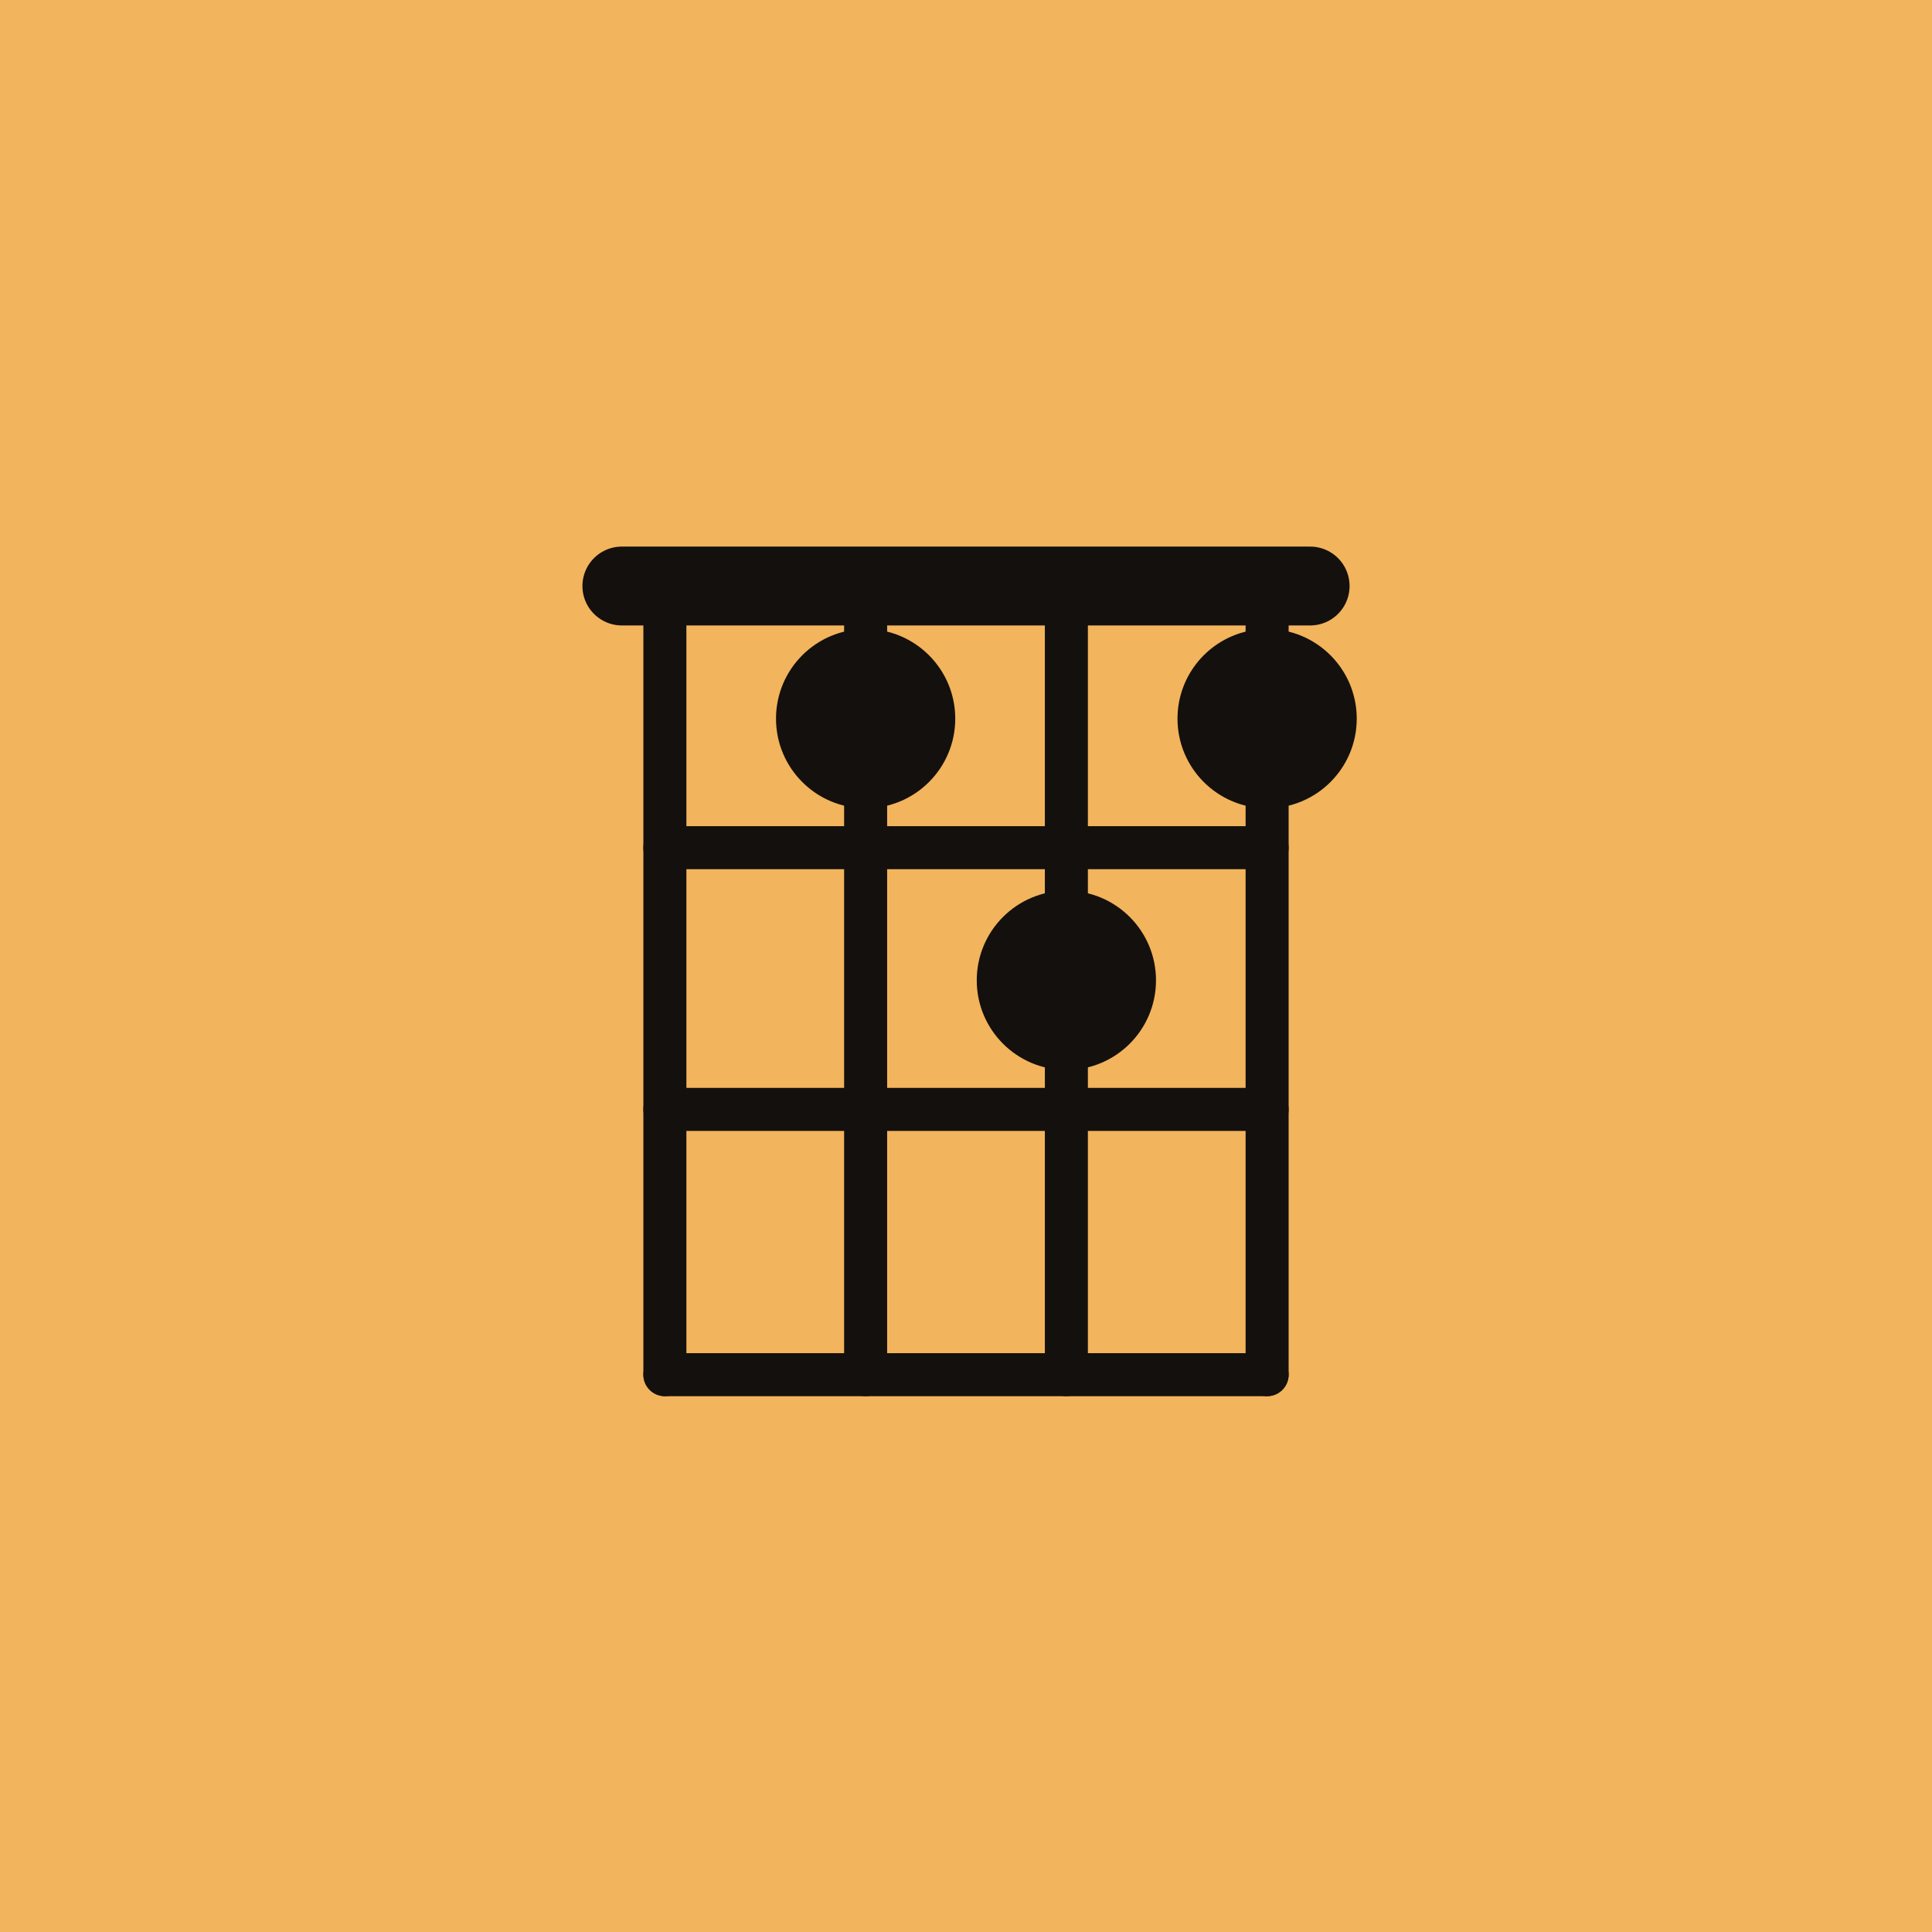
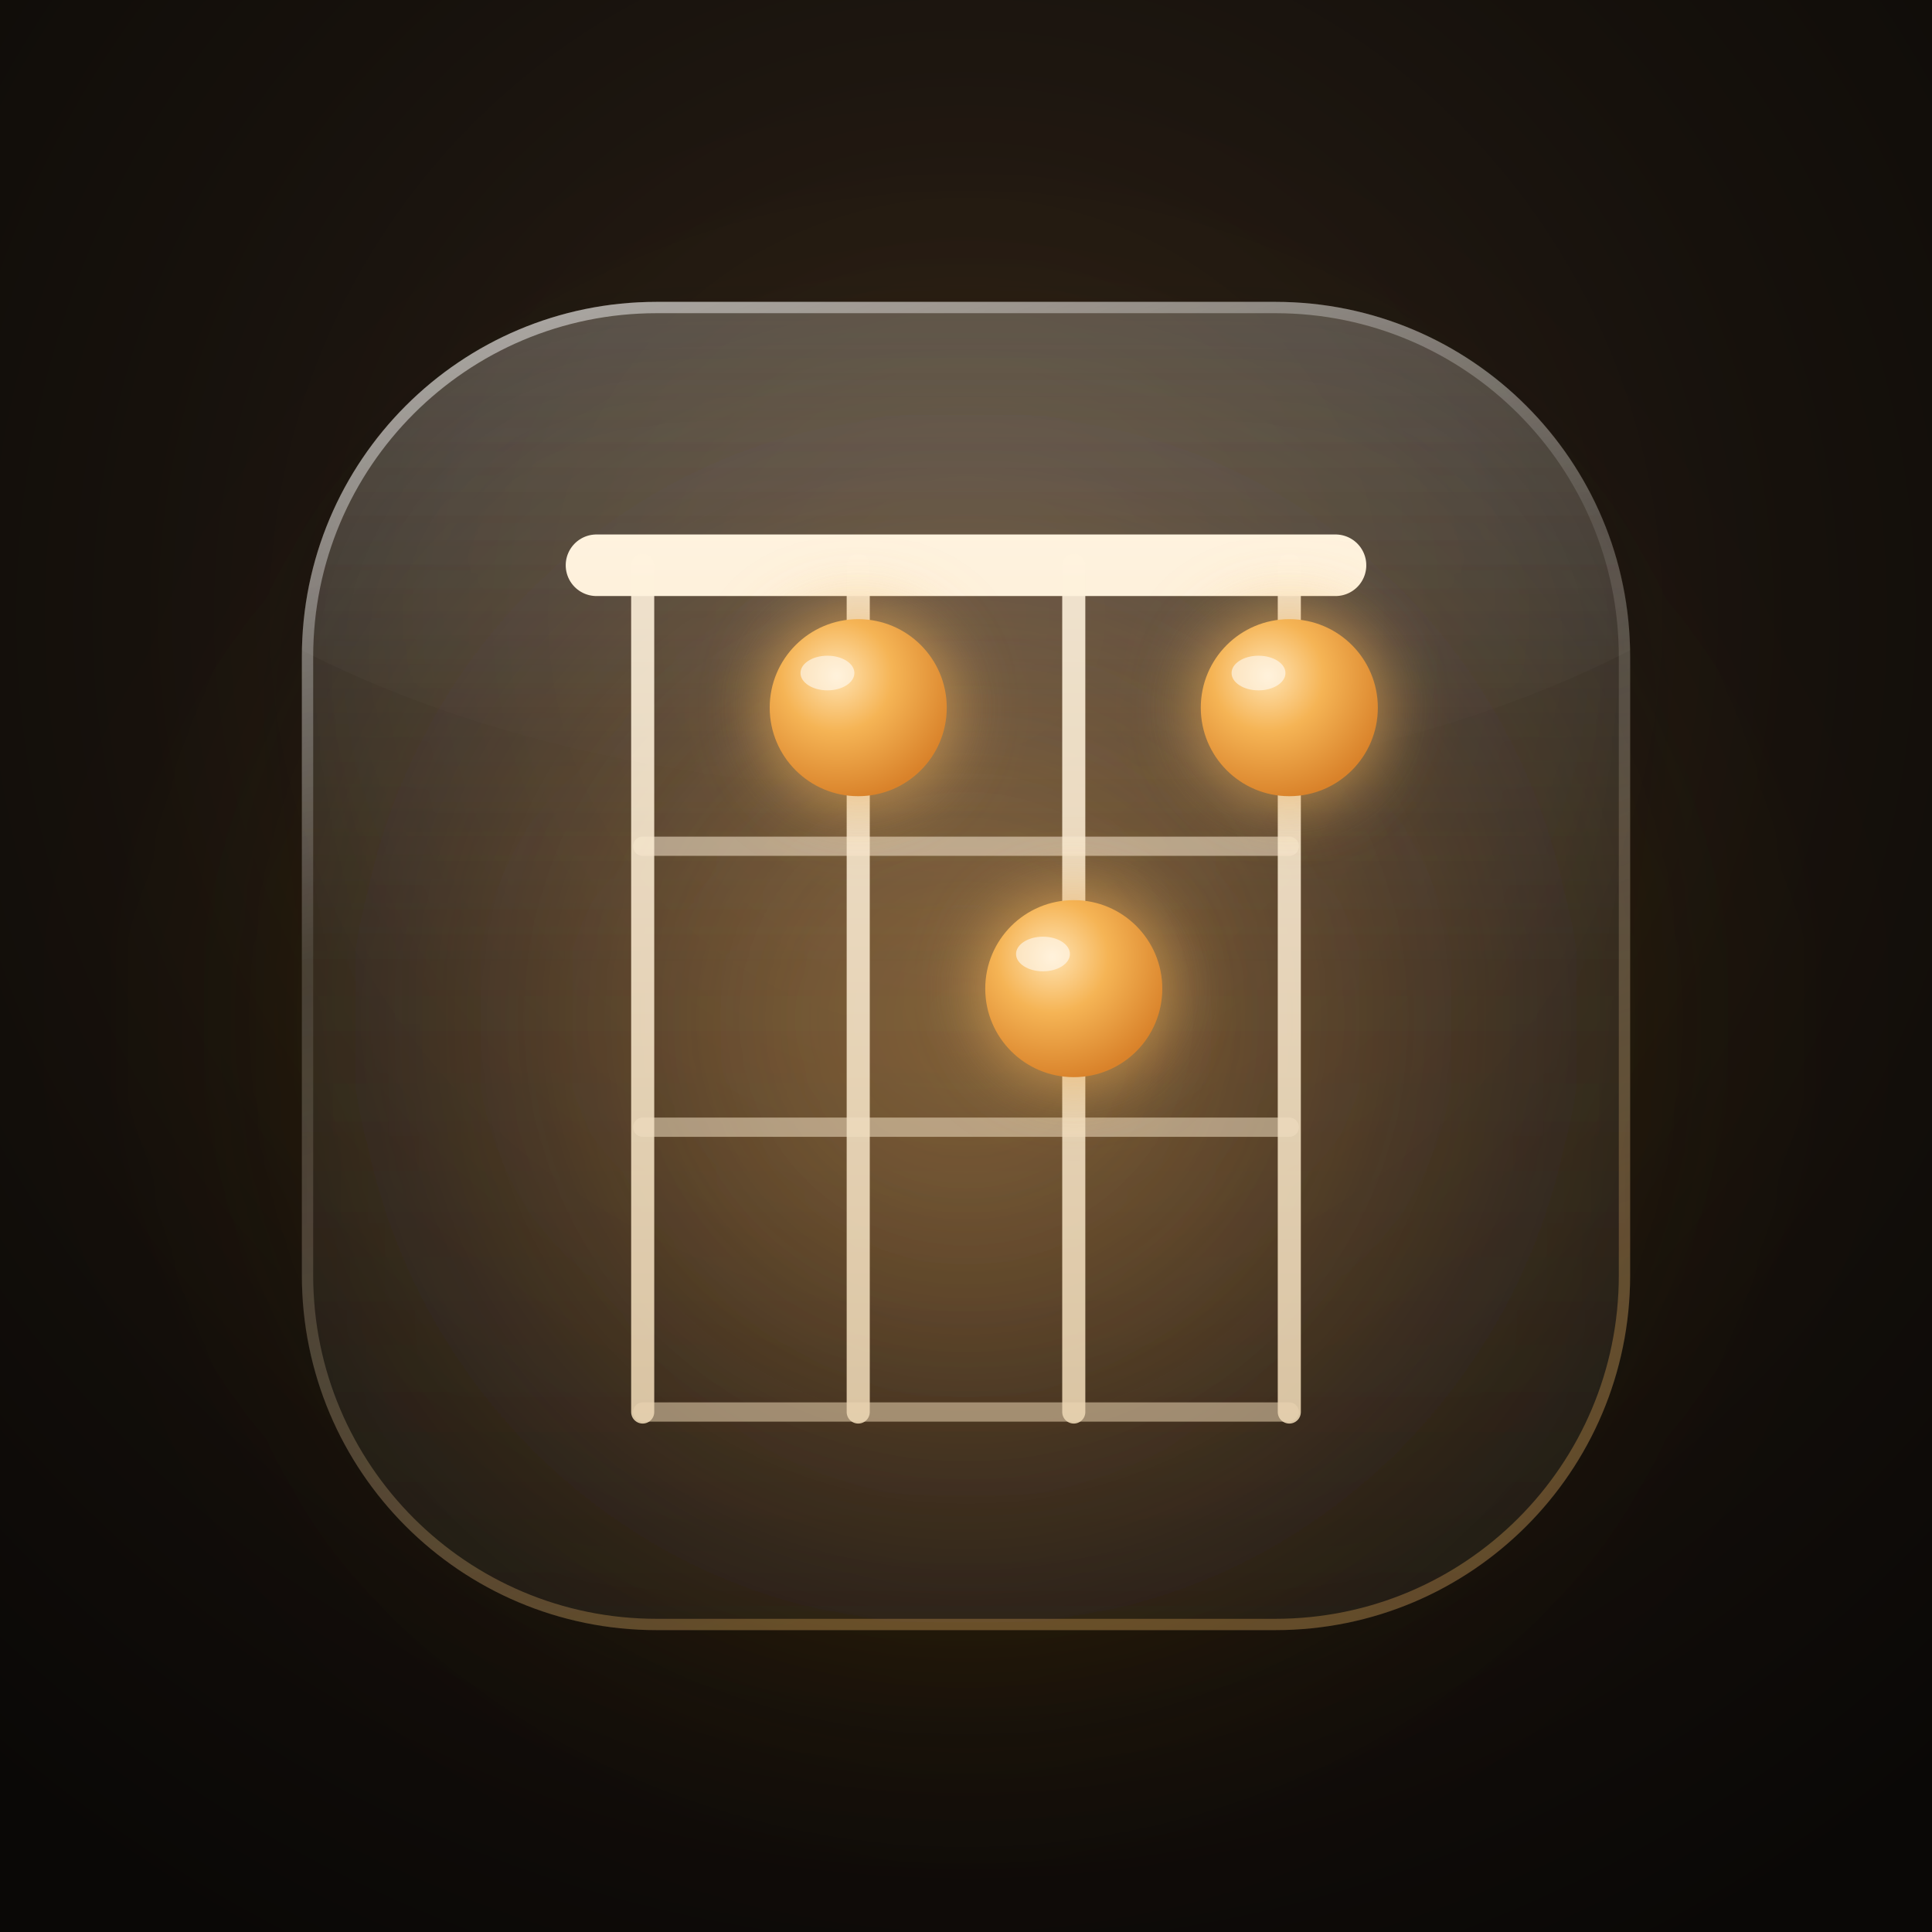
<svg xmlns="http://www.w3.org/2000/svg" width="512" height="512" viewBox="0 0 512 512">
-   <rect width="512" height="512" fill="#F2B45C" />
-   <g transform="translate(256 256) scale(0.95) translate(-256 -256)">
-     <g stroke="#14100D" stroke-linecap="round" fill="none">
-       <line x1="160" y1="150" x2="352" y2="150" stroke-width="22" />
-       <g stroke-width="12">
+   <defs>
+     <radialGradient id="bg" cx="50%" cy="32%" r="78%">
+       <stop offset="0" stop-color="#2B2016" />
+       <stop offset="0.55" stop-color="#16110C" />
+       <stop offset="1" stop-color="#0A0806" />
+     </radialGradient>
+     <radialGradient id="glow" cx="50%" cy="50%" r="50%">
+       <stop offset="0" stop-color="#F2B45C" stop-opacity="0.55" />
+       <stop offset="0.6" stop-color="#E08A2E" stop-opacity="0.18" />
+       <stop offset="1" stop-color="#E08A2E" stop-opacity="0" />
+     </radialGradient>
+     <linearGradient id="glassFill" x1="0" y1="0" x2="0" y2="1">
+       <stop offset="0" stop-color="#FFF6E8" stop-opacity="0.18" />
+       <stop offset="0.5" stop-color="#FFF6E8" stop-opacity="0.07" />
+       <stop offset="1" stop-color="#FFF6E8" stop-opacity="0.04" />
+     </linearGradient>
+     <linearGradient id="glassEdge" x1="0" y1="0" x2="0.35" y2="1">
+       <stop offset="0" stop-color="#FFFFFF" stop-opacity="0.55" />
+       <stop offset="0.45" stop-color="#FFFFFF" stop-opacity="0.10" />
+       <stop offset="1" stop-color="#F2B45C" stop-opacity="0.30" />
+     </linearGradient>
+     <linearGradient id="sheen" x1="0" y1="0" x2="0" y2="1">
+       <stop offset="0" stop-color="#FFFFFF" stop-opacity="0.16" />
+       <stop offset="1" stop-color="#FFFFFF" stop-opacity="0" />
+     </linearGradient>
+     <linearGradient id="line" gradientUnits="userSpaceOnUse" x1="0" y1="140" x2="0" y2="380">
+       <stop offset="0" stop-color="#FFF3DF" />
+       <stop offset="1" stop-color="#E9D3B0" />
+     </linearGradient>
+     <radialGradient id="dot" cx="38%" cy="32%" r="70%">
+       <stop offset="0" stop-color="#FFE2B0" />
+       <stop offset="0.45" stop-color="#F5B455" />
+       <stop offset="1" stop-color="#D9822A" />
+     </radialGradient>
+     <filter id="blur40" x="-50%" y="-50%" width="200%" height="200%">
+       <feGaussianBlur stdDeviation="40" />
+     </filter>
+     <filter id="dotGlow" x="-100%" y="-100%" width="300%" height="300%">
+       <feGaussianBlur stdDeviation="9" />
+     </filter>
+     <filter id="tileShadow" x="-30%" y="-30%" width="160%" height="160%">
+       <feDropShadow dx="0" dy="14" stdDeviation="18" flood-color="#000000" flood-opacity="0.55" />
+     </filter>
+     <clipPath id="tileClip">
+       <rect x="80" y="80" width="352" height="352" rx="94" />
+     </clipPath>
+   </defs>
+   <rect width="512" height="512" fill="url(#bg)" />
+   <circle cx="256" cy="270" r="190" fill="url(#glow)" filter="url(#blur40)" />
+   <g filter="url(#tileShadow)">
+     <rect x="80" y="80" width="352" height="352" rx="94" fill="url(#glassFill)" />
+   </g>
+   <g clip-path="url(#tileClip)">
+     <ellipse cx="256" cy="80" rx="250" ry="130" fill="url(#sheen)" />
+   </g>
+   <rect x="81.5" y="81.5" width="349" height="349" rx="92.5" fill="none" stroke="url(#glassEdge)" stroke-width="3" />
+   <g transform="translate(256 262) scale(1.02) translate(-256 -260)">
+     <g stroke="url(#line)" stroke-linecap="round" fill="none">
+       <line x1="160" y1="150" x2="352" y2="150" stroke-width="16" />
+       <g stroke-width="6" stroke-opacity="0.9">
        <line x1="172" y1="150" x2="172" y2="370" />
        <line x1="228" y1="150" x2="228" y2="370" />
        <line x1="284" y1="150" x2="284" y2="370" />
        <line x1="340" y1="150" x2="340" y2="370" />
+       </g>
+       <g stroke-width="5" stroke-opacity="0.55">
        <line x1="172" y1="223" x2="340" y2="223" />
        <line x1="172" y1="296" x2="340" y2="296" />
        <line x1="172" y1="370" x2="340" y2="370" />
      </g>
    </g>
-     <g fill="#14100D">
-       <circle cx="228" cy="187" r="25" />
-       <circle cx="340" cy="187" r="25" />
-       <circle cx="284" cy="260" r="25" />
+     <g fill="#F2B45C" opacity="0.75" filter="url(#dotGlow)">
+       <circle cx="228" cy="187" r="24" />
+       <circle cx="340" cy="187" r="24" />
+       <circle cx="284" cy="260" r="24" />
+     </g>
+     <g fill="url(#dot)">
+       <circle cx="228" cy="187" r="23" />
+       <circle cx="340" cy="187" r="23" />
+       <circle cx="284" cy="260" r="23" />
+     </g>
+     <g fill="#FFFFFF" opacity="0.55">
+       <ellipse cx="220" cy="178" rx="7" ry="4.5" />
+       <ellipse cx="332" cy="178" rx="7" ry="4.5" />
+       <ellipse cx="276" cy="251" rx="7" ry="4.5" />
    </g>
  </g>
</svg>
